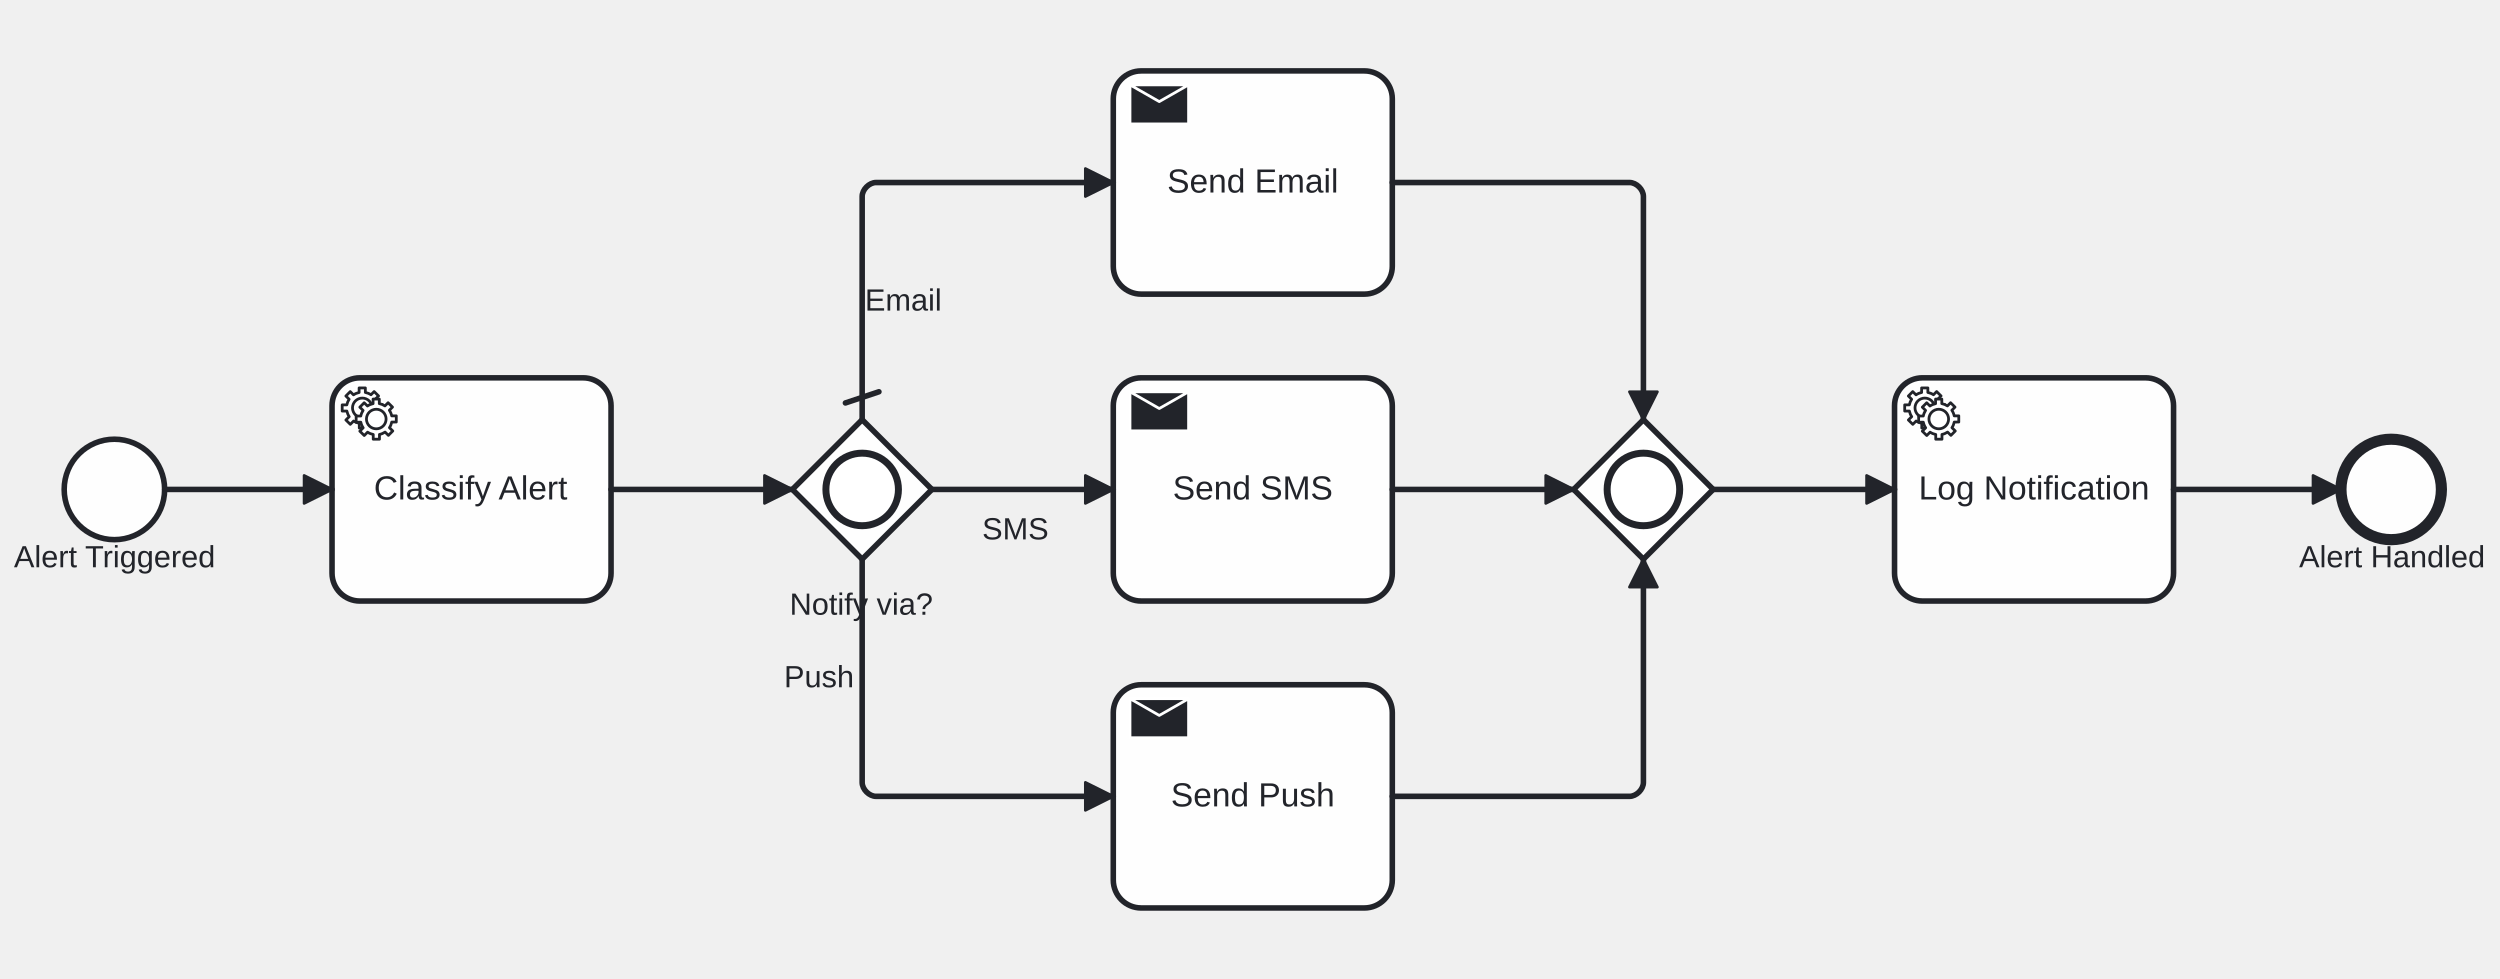
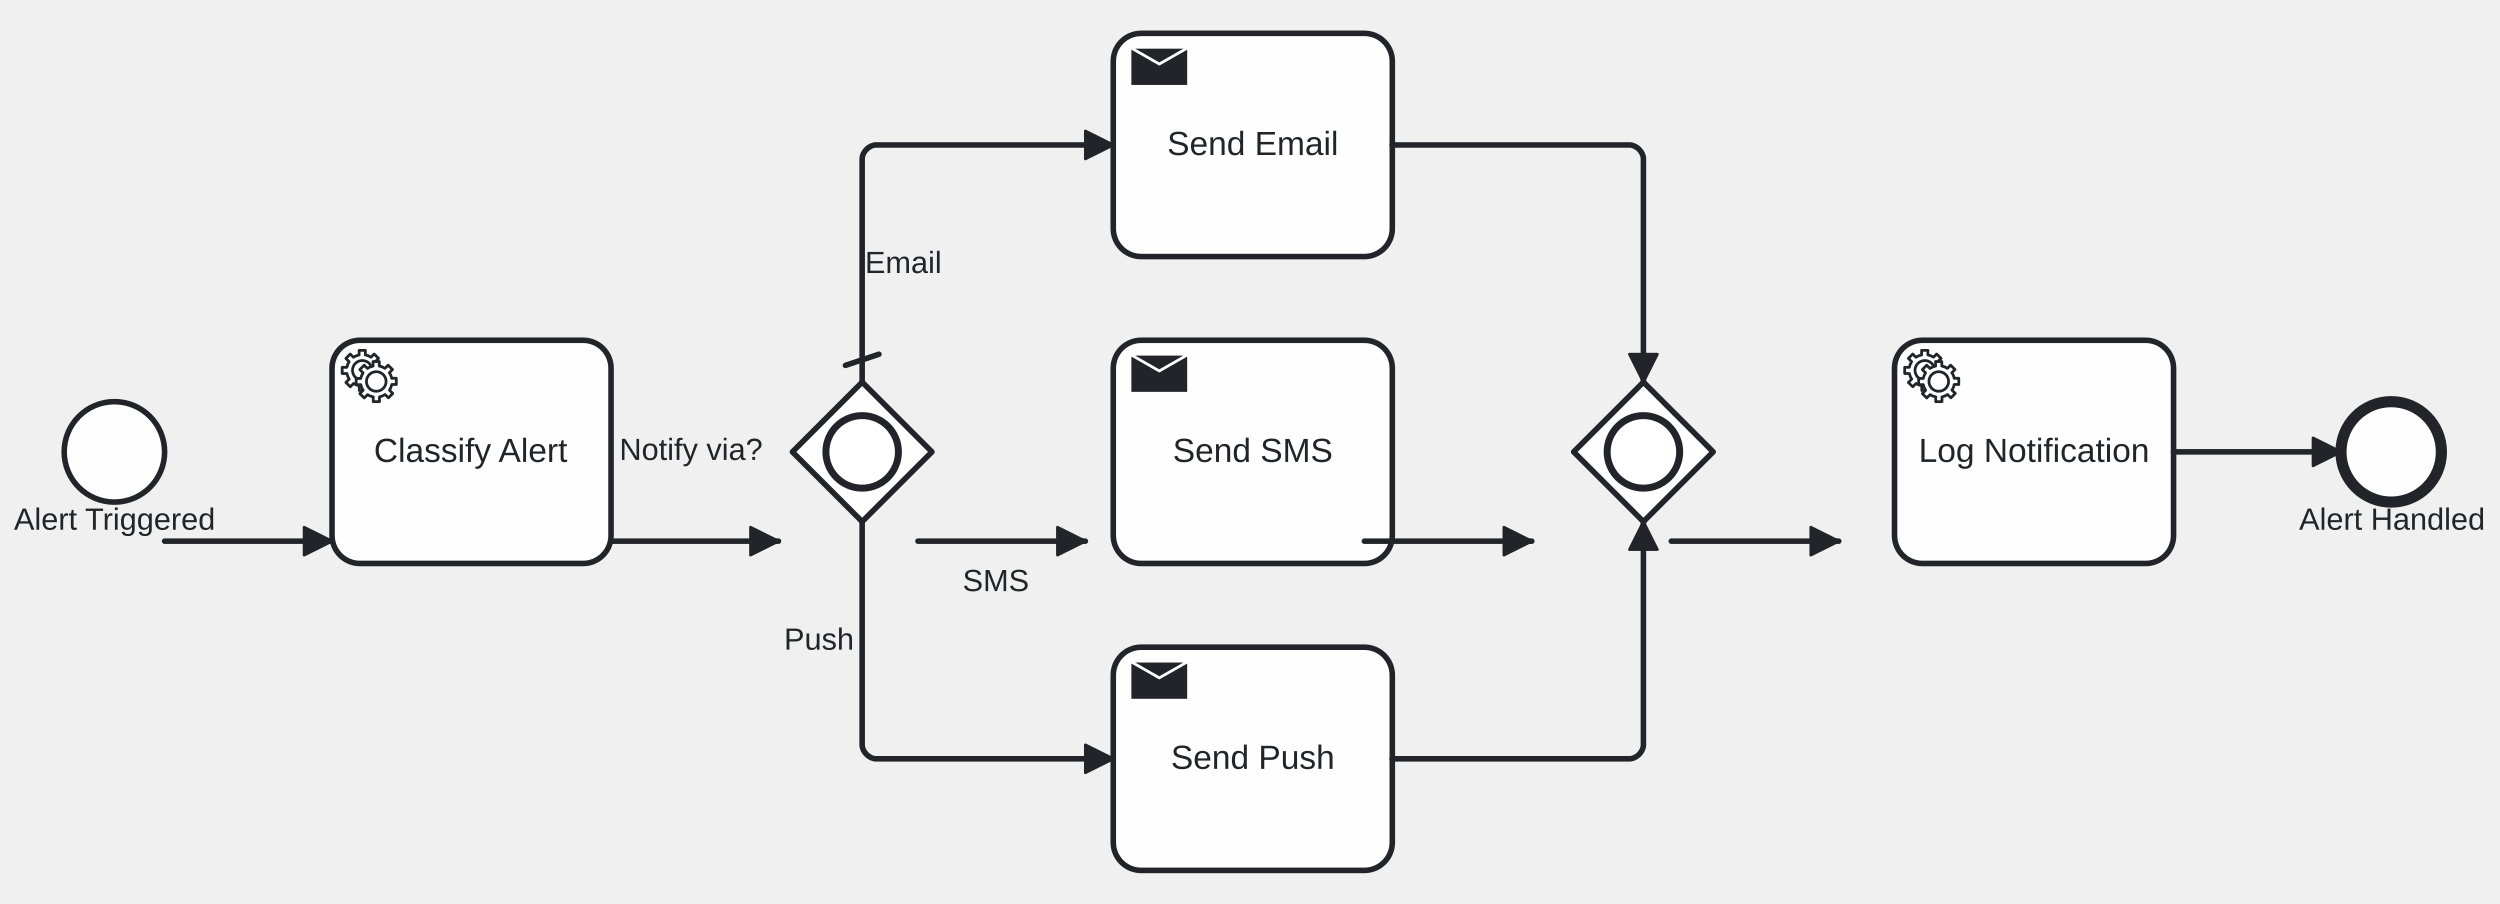
- <svg xmlns="http://www.w3.org/2000/svg" width="1065" height="417" viewBox="169 107 896 310" version="1.1">
-   <g class="djs-group">
-     <g class="djs-element djs-shape" data-element-id="Start" transform="translate(192, 244)" style="display: block;">
+ <svg xmlns="http://www.w3.org/2000/svg" width="1065" height="385" viewBox="169 75 896 310" version="1.1">
+   <g class="djs-group">
+     <g class="djs-element djs-shape" data-element-id="Start" style="display: block;" transform="translate(192, 212)">
      <g class="djs-visual">
        <circle cx="18" cy="18" r="18" style="stroke-linecap: round; stroke-linejoin: round; stroke: hsl(225, 10%, 15%); stroke-width: 2px; fill: white; fill-opacity: 0.95;" />
      </g>
      <rect style="fill: none; stroke-opacity: 0; stroke: white; stroke-width: 15px;" class="djs-hit djs-hit-all" x="0" y="0" width="36" height="36" />
      <circle cx="18" cy="18" r="23" style="fill: none;" class="djs-outline" />
    </g>
  </g>
  <g class="djs-group">
-     <g class="djs-element djs-shape" data-element-id="Start_label" transform="translate(174, 280)" style="display: block;">
-       <g class="djs-visual">
-         <text style="font-family: Arial, sans-serif; font-size: 11px; font-weight: normal; fill: hsl(225, 10%, 15%);" lineHeight="1.2" class="djs-label">
-           <tspan x="0" y="9.9">Alert Triggered</tspan>
-         </text>
-       </g>
-       <rect style="fill: none; stroke-opacity: 0; stroke: white; stroke-width: 15px;" class="djs-hit djs-hit-all" x="0" y="0" width="73" height="14" />
-       <rect x="-5" y="-5" rx="4" width="83" height="24" style="fill: none;" class="djs-outline" />
-     </g>
-   </g>
-   <g class="djs-group">
-     <g class="djs-element djs-shape" data-element-id="ClassifyAlert" transform="translate(288, 222)" style="display: block;">
+     <g class="djs-element djs-shape" data-element-id="ClassifyAlert" style="display: block;" transform="translate(288, 190)">
      <g class="djs-visual">
        <rect x="0" y="0" width="100" height="80" rx="10" ry="10" style="stroke-linecap: round; stroke-linejoin: round; stroke: hsl(225, 10%, 15%); stroke-width: 2px; fill: white; fill-opacity: 0.95;" />
        <text style="font-family: Arial, sans-serif; font-size: 12px; font-weight: normal; fill: hsl(225, 10%, 15%);" lineHeight="1.2" class="djs-label">
          <tspan x="14.996" y="43.6">Classify Alert</tspan>
        </text>
        <circle cx="5" cy="5" r="5" style="stroke-linecap: round; stroke-linejoin: round; stroke: none; stroke-width: 2px; fill: white;" transform="translate(6, 6)" />
        <path style="fill: white; stroke-linecap: round; stroke-linejoin: round; stroke: hsl(225, 10%, 15%); stroke-width: 1px;" d="m 12,18 v -1.713 c 0.352,-0.07 0.704,-0.178 1.048,-0.321 0.344,-0.145 0.666,-0.321 0.966,-0.521 l 1.194,1.18 1.567,-1.577 -1.195,-1.18 c 0.403,-0.614 0.683,-1.299 0.825,-2.018 l 1.622,-0.01 v -2.22 l -1.637,0.01 c -0.073,-0.352 -0.178,-0.7 -0.324,-1.044 -0.145,-0.344 -0.321,-0.664 -0.523,-0.962 l 1.131,-1.136 -1.583,-1.563 -1.13,1.136 c -0.614,-0.401 -1.303,-0.681 -2.023,-0.822 l 0.009,-1.619 h -2.241 l 0.004,1.631 c -0.354,0.074 -0.705,0.18 -1.05,0.324 -0.344,0.144 -0.665,0.321 -0.964,0.52 l -1.17,-1.158 -1.567,1.579 1.168,1.157 c -0.403,0.613 -0.683,1.298 -0.825,2.017 l -1.659,0.003 v 2.222 l 1.672,-0.006 c 0.073,0.351 0.18,0.702 0.324,1.045 0.145,0.344 0.321,0.664 0.523,0.961 l -1.199,1.197 1.584,1.56 1.196,-1.193 c 0.614,0.403 1.303,0.682 2.023,0.823 l 7.19e-4,1.699 h 2.227 z m 0.221,-3.996 c -1.789,0.75 -3.858,-0.093 -4.61,-1.874 -0.752,-1.783 0.091,-3.846 1.88,-4.596 1.788,-0.749 3.857,0.093 4.609,1.874 0.752,1.782 -0.091,3.846 -1.88,4.596 z" />
        <circle cx="5" cy="5" r="5" style="stroke-linecap: round; stroke-linejoin: round; stroke: none; stroke-width: 2px; fill: white;" transform="translate(11, 10)" />
        <path style="fill: white; stroke-linecap: round; stroke-linejoin: round; stroke: hsl(225, 10%, 15%); stroke-width: 1px;" d="m 17,22 v -1.713 c 0.352,-0.07 0.704,-0.178 1.048,-0.321 0.344,-0.145 0.666,-0.321 0.966,-0.521 l 1.194,1.18 1.567,-1.577 -1.195,-1.18 c 0.403,-0.614 0.683,-1.299 0.825,-2.018 l 1.622,-0.01 v -2.22 l -1.637,0.01 c -0.073,-0.352 -0.178,-0.7 -0.324,-1.044 -0.145,-0.344 -0.321,-0.664 -0.523,-0.962 l 1.131,-1.136 -1.583,-1.563 -1.13,1.136 c -0.614,-0.401 -1.303,-0.681 -2.023,-0.822 l 0.009,-1.619 h -2.241 l 0.004,1.631 c -0.354,0.074 -0.705,0.18 -1.05,0.324 -0.344,0.144 -0.665,0.321 -0.964,0.52 l -1.17,-1.158 -1.567,1.579 1.168,1.157 c -0.403,0.613 -0.683,1.298 -0.825,2.017 l -1.659,0.003 v 2.222 l 1.672,-0.006 c 0.073,0.351 0.18,0.702 0.324,1.045 0.145,0.344 0.321,0.664 0.523,0.961 l -1.199,1.197 1.584,1.56 1.196,-1.193 c 0.614,0.403 1.303,0.682 2.023,0.823 l 7.19e-4,1.699 h 2.227 z m 0.221,-3.996 c -1.789,0.75 -3.858,-0.093 -4.61,-1.874 -0.752,-1.783 0.091,-3.846 1.88,-4.596 1.788,-0.749 3.857,0.093 4.609,1.874 0.752,1.782 -0.091,3.846 -1.88,4.596 z" />
      </g>
      <rect style="fill: none; stroke-opacity: 0; stroke: white; stroke-width: 15px;" class="djs-hit djs-hit-all" x="0" y="0" width="100" height="80" />
      <rect x="-5" y="-5" rx="14" width="110" height="90" style="fill: none;" class="djs-outline" />
    </g>
  </g>
  <g class="djs-group">
-     <g class="djs-element djs-shape" data-element-id="OR_Split" style="display: block;" transform="translate(453, 237)">
+     <g class="djs-element djs-shape" data-element-id="OR_Split" style="display: block;" transform="translate(453, 205)">
      <g class="djs-visual">
        <polygon style="stroke-linecap: round; stroke-linejoin: round; stroke: hsl(225, 10%, 15%); stroke-width: 2px; fill: white; fill-opacity: 0.95;" points="25,0 50,25 25,50 0,25" />
        <circle cx="25" cy="25" r="13" style="stroke-linecap: round; stroke-linejoin: round; stroke: hsl(225, 10%, 15%); stroke-width: 2.5px; fill: white;" />
      </g>
      <rect style="fill: none; stroke-opacity: 0; stroke: white; stroke-width: 15px;" class="djs-hit djs-hit-all" x="0" y="0" width="50" height="50" />
      <rect style="transform-box: fill-box; transform: rotate(45deg); transform-origin: center; fill: none;" x="2" y="2" rx="4" width="46" height="46" class="djs-outline" />
    </g>
  </g>
  <g class="djs-group">
-     <g class="djs-element djs-shape" data-element-id="SendSMS" style="display: block;" transform="translate(568, 222)">
+     <g class="djs-element djs-shape" data-element-id="SendEmail" style="display: block;" transform="translate(568, 80)">
+       <g class="djs-visual">
+         <rect x="0" y="0" width="100" height="80" rx="10" ry="10" style="stroke-linecap: round; stroke-linejoin: round; stroke: hsl(225, 10%, 15%); stroke-width: 2px; fill: white; fill-opacity: 0.95;" />
+         <text style="font-family: Arial, sans-serif; font-size: 12px; font-weight: normal; fill: hsl(225, 10%, 15%);" lineHeight="1.2" class="djs-label">
+           <tspan x="19.322" y="43.6">Send Email</tspan>
+         </text>
+         <path style="fill: hsl(225, 10%, 15%); stroke-linecap: round; stroke-linejoin: round; stroke: white; stroke-width: 1px;" d="m 5.985,4.998 l 0,14 l 21,0 l 0,-14 z l 10.5,6 l 10.5,-6" />
+       </g>
+       <rect style="fill: none; stroke-opacity: 0; stroke: white; stroke-width: 15px;" class="djs-hit djs-hit-all" x="0" y="0" width="100" height="80" />
+       <rect x="-5" y="-5" rx="14" width="110" height="90" style="fill: none;" class="djs-outline" />
+     </g>
+   </g>
+   <g class="djs-group">
+     <g class="djs-element djs-shape" data-element-id="SendSMS" style="display: block;" transform="translate(568, 190)">
      <g class="djs-visual">
        <rect x="0" y="0" width="100" height="80" rx="10" ry="10" style="stroke-linecap: round; stroke-linejoin: round; stroke: hsl(225, 10%, 15%); stroke-width: 2px; fill: white; fill-opacity: 0.95;" />
        <text style="font-family: Arial, sans-serif; font-size: 12px; font-weight: normal; fill: hsl(225, 10%, 15%);" lineHeight="1.2" class="djs-label">
          <tspan x="21.32" y="43.6">Send SMS</tspan>
        </text>
        <path style="fill: hsl(225, 10%, 15%); stroke-linecap: round; stroke-linejoin: round; stroke: white; stroke-width: 1px;" d="m 5.985,4.998 l 0,14 l 21,0 l 0,-14 z l 10.5,6 l 10.5,-6" />
      </g>
      <rect style="fill: none; stroke-opacity: 0; stroke: white; stroke-width: 15px;" class="djs-hit djs-hit-all" x="0" y="0" width="100" height="80" />
      <rect x="-5" y="-5" rx="14" width="110" height="90" style="fill: none;" class="djs-outline" />
    </g>
  </g>
  <g class="djs-group">
-     <g class="djs-element djs-shape" data-element-id="OR_Join" style="display: block;" transform="translate(733, 237)">
+     <g class="djs-element djs-shape" data-element-id="SendPush" style="display: block;" transform="translate(568, 300)">
+       <g class="djs-visual">
+         <rect x="0" y="0" width="100" height="80" rx="10" ry="10" style="stroke-linecap: round; stroke-linejoin: round; stroke: hsl(225, 10%, 15%); stroke-width: 2px; fill: white; fill-opacity: 0.95;" />
+         <text style="font-family: Arial, sans-serif; font-size: 12px; font-weight: normal; fill: hsl(225, 10%, 15%);" lineHeight="1.2" class="djs-label">
+           <tspan x="20.648" y="43.6">Send Push</tspan>
+         </text>
+         <path style="fill: hsl(225, 10%, 15%); stroke-linecap: round; stroke-linejoin: round; stroke: white; stroke-width: 1px;" d="m 5.985,4.998 l 0,14 l 21,0 l 0,-14 z l 10.5,6 l 10.5,-6" />
+       </g>
+       <rect style="fill: none; stroke-opacity: 0; stroke: white; stroke-width: 15px;" class="djs-hit djs-hit-all" x="0" y="0" width="100" height="80" />
+       <rect x="-5" y="-5" rx="14" width="110" height="90" style="fill: none;" class="djs-outline" />
+     </g>
+   </g>
+   <g class="djs-group">
+     <g class="djs-element djs-shape" data-element-id="OR_Join" style="display: block;" transform="translate(733, 205)">
      <g class="djs-visual">
        <polygon style="stroke-linecap: round; stroke-linejoin: round; stroke: hsl(225, 10%, 15%); stroke-width: 2px; fill: white; fill-opacity: 0.95;" points="25,0 50,25 25,50 0,25" />
        <circle cx="25" cy="25" r="13" style="stroke-linecap: round; stroke-linejoin: round; stroke: hsl(225, 10%, 15%); stroke-width: 2.5px; fill: white;" />
      </g>
      <rect style="fill: none; stroke-opacity: 0; stroke: white; stroke-width: 15px;" class="djs-hit djs-hit-all" x="0" y="0" width="50" height="50" />
      <rect style="transform-box: fill-box; transform: rotate(45deg); transform-origin: center; fill: none;" x="2" y="2" rx="4" width="46" height="46" class="djs-outline" />
    </g>
  </g>
  <g class="djs-group">
-     <g class="djs-element djs-shape" data-element-id="LogNotification" style="display: block;" transform="translate(848, 222)">
+     <g class="djs-element djs-shape" data-element-id="LogNotification" style="display: block;" transform="translate(848, 190)">
      <g class="djs-visual">
        <rect x="0" y="0" width="100" height="80" rx="10" ry="10" style="stroke-linecap: round; stroke-linejoin: round; stroke: hsl(225, 10%, 15%); stroke-width: 2px; fill: white; fill-opacity: 0.95;" />
        <text style="font-family: Arial, sans-serif; font-size: 12px; font-weight: normal; fill: hsl(225, 10%, 15%);" lineHeight="1.2" class="djs-label">
          <tspan x="8.648" y="43.6">Log Notification</tspan>
        </text>
        <circle cx="5" cy="5" r="5" style="stroke-linecap: round; stroke-linejoin: round; stroke: none; stroke-width: 2px; fill: white;" transform="translate(6, 6)" />
        <path style="fill: white; stroke-linecap: round; stroke-linejoin: round; stroke: hsl(225, 10%, 15%); stroke-width: 1px;" d="m 12,18 v -1.713 c 0.352,-0.07 0.704,-0.178 1.048,-0.321 0.344,-0.145 0.666,-0.321 0.966,-0.521 l 1.194,1.18 1.567,-1.577 -1.195,-1.18 c 0.403,-0.614 0.683,-1.299 0.825,-2.018 l 1.622,-0.01 v -2.22 l -1.637,0.01 c -0.073,-0.352 -0.178,-0.7 -0.324,-1.044 -0.145,-0.344 -0.321,-0.664 -0.523,-0.962 l 1.131,-1.136 -1.583,-1.563 -1.13,1.136 c -0.614,-0.401 -1.303,-0.681 -2.023,-0.822 l 0.009,-1.619 h -2.241 l 0.004,1.631 c -0.354,0.074 -0.705,0.18 -1.05,0.324 -0.344,0.144 -0.665,0.321 -0.964,0.52 l -1.17,-1.158 -1.567,1.579 1.168,1.157 c -0.403,0.613 -0.683,1.298 -0.825,2.017 l -1.659,0.003 v 2.222 l 1.672,-0.006 c 0.073,0.351 0.18,0.702 0.324,1.045 0.145,0.344 0.321,0.664 0.523,0.961 l -1.199,1.197 1.584,1.56 1.196,-1.193 c 0.614,0.403 1.303,0.682 2.023,0.823 l 7.19e-4,1.699 h 2.227 z m 0.221,-3.996 c -1.789,0.75 -3.858,-0.093 -4.61,-1.874 -0.752,-1.783 0.091,-3.846 1.88,-4.596 1.788,-0.749 3.857,0.093 4.609,1.874 0.752,1.782 -0.091,3.846 -1.88,4.596 z" />
        <circle cx="5" cy="5" r="5" style="stroke-linecap: round; stroke-linejoin: round; stroke: none; stroke-width: 2px; fill: white;" transform="translate(11, 10)" />
        <path style="fill: white; stroke-linecap: round; stroke-linejoin: round; stroke: hsl(225, 10%, 15%); stroke-width: 1px;" d="m 17,22 v -1.713 c 0.352,-0.07 0.704,-0.178 1.048,-0.321 0.344,-0.145 0.666,-0.321 0.966,-0.521 l 1.194,1.18 1.567,-1.577 -1.195,-1.18 c 0.403,-0.614 0.683,-1.299 0.825,-2.018 l 1.622,-0.01 v -2.22 l -1.637,0.01 c -0.073,-0.352 -0.178,-0.7 -0.324,-1.044 -0.145,-0.344 -0.321,-0.664 -0.523,-0.962 l 1.131,-1.136 -1.583,-1.563 -1.13,1.136 c -0.614,-0.401 -1.303,-0.681 -2.023,-0.822 l 0.009,-1.619 h -2.241 l 0.004,1.631 c -0.354,0.074 -0.705,0.18 -1.05,0.324 -0.344,0.144 -0.665,0.321 -0.964,0.52 l -1.17,-1.158 -1.567,1.579 1.168,1.157 c -0.403,0.613 -0.683,1.298 -0.825,2.017 l -1.659,0.003 v 2.222 l 1.672,-0.006 c 0.073,0.351 0.18,0.702 0.324,1.045 0.145,0.344 0.321,0.664 0.523,0.961 l -1.199,1.197 1.584,1.56 1.196,-1.193 c 0.614,0.403 1.303,0.682 2.023,0.823 l 7.19e-4,1.699 h 2.227 z m 0.221,-3.996 c -1.789,0.75 -3.858,-0.093 -4.61,-1.874 -0.752,-1.783 0.091,-3.846 1.88,-4.596 1.788,-0.749 3.857,0.093 4.609,1.874 0.752,1.782 -0.091,3.846 -1.88,4.596 z" />
      </g>
      <rect style="fill: none; stroke-opacity: 0; stroke: white; stroke-width: 15px;" class="djs-hit djs-hit-all" x="0" y="0" width="100" height="80" />
      <rect x="-5" y="-5" rx="14" width="110" height="90" style="fill: none;" class="djs-outline" />
    </g>
  </g>
  <g class="djs-group">
-     <g class="djs-element djs-shape" data-element-id="End" style="display: block;" transform="translate(1008, 244)">
+     <g class="djs-element djs-shape" data-element-id="End" style="display: block;" transform="translate(1008, 212)">
      <g class="djs-visual">
        <circle cx="18" cy="18" r="18" style="stroke-linecap: round; stroke-linejoin: round; stroke: hsl(225, 10%, 15%); stroke-width: 4px; fill: white; fill-opacity: 0.95;" />
      </g>
      <rect style="fill: none; stroke-opacity: 0; stroke: white; stroke-width: 15px;" class="djs-hit djs-hit-all" x="0" y="0" width="36" height="36" />
      <circle cx="18" cy="18" r="24" style="fill: none;" class="djs-outline" />
    </g>
  </g>
  <g class="djs-group">
-     <g class="djs-element djs-shape" data-element-id="SendEmail" style="display: block;" transform="translate(568, 112)">
-       <g class="djs-visual">
-         <rect x="0" y="0" width="100" height="80" rx="10" ry="10" style="stroke-linecap: round; stroke-linejoin: round; stroke: hsl(225, 10%, 15%); stroke-width: 2px; fill: white; fill-opacity: 0.95;" />
-         <text style="font-family: Arial, sans-serif; font-size: 12px; font-weight: normal; fill: hsl(225, 10%, 15%);" lineHeight="1.2" class="djs-label">
-           <tspan x="19.322" y="43.6">Send Email</tspan>
-         </text>
-         <path style="fill: hsl(225, 10%, 15%); stroke-linecap: round; stroke-linejoin: round; stroke: white; stroke-width: 1px;" d="m 5.985,4.998 l 0,14 l 21,0 l 0,-14 z l 10.5,6 l 10.5,-6" />
-       </g>
-       <rect style="fill: none; stroke-opacity: 0; stroke: white; stroke-width: 15px;" class="djs-hit djs-hit-all" x="0" y="0" width="100" height="80" />
-       <rect x="-5" y="-5" rx="14" width="110" height="90" style="fill: none;" class="djs-outline" />
-     </g>
-   </g>
-   <g class="djs-group">
-     <g class="djs-element djs-shape" data-element-id="SendPush" style="display: block;" transform="translate(568, 332)">
-       <g class="djs-visual">
-         <rect x="0" y="0" width="100" height="80" rx="10" ry="10" style="stroke-linecap: round; stroke-linejoin: round; stroke: hsl(225, 10%, 15%); stroke-width: 2px; fill: white; fill-opacity: 0.95;" />
-         <text style="font-family: Arial, sans-serif; font-size: 12px; font-weight: normal; fill: hsl(225, 10%, 15%);" lineHeight="1.2" class="djs-label">
-           <tspan x="20.648" y="43.6">Send Push</tspan>
-         </text>
-         <path style="fill: hsl(225, 10%, 15%); stroke-linecap: round; stroke-linejoin: round; stroke: white; stroke-width: 1px;" d="m 5.985,4.998 l 0,14 l 21,0 l 0,-14 z l 10.5,6 l 10.5,-6" />
-       </g>
-       <rect style="fill: none; stroke-opacity: 0; stroke: white; stroke-width: 15px;" class="djs-hit djs-hit-all" x="0" y="0" width="100" height="80" />
-       <rect x="-5" y="-5" rx="14" width="110" height="90" style="fill: none;" class="djs-outline" />
+     <g class="djs-element djs-shape" data-element-id="Start_label" style="display: block;" transform="translate(174, 248)">
+       <g class="djs-visual">
+         <text style="font-family: Arial, sans-serif; font-size: 11px; font-weight: normal; fill: hsl(225, 10%, 15%);" lineHeight="1.2" class="djs-label">
+           <tspan x="0" y="9.9">Alert Triggered</tspan>
+         </text>
+       </g>
+       <rect style="fill: none; stroke-opacity: 0; stroke: white; stroke-width: 15px;" class="djs-hit djs-hit-all" x="0" y="0" width="73" height="14" />
+       <rect x="-5" y="-5" rx="4" width="83" height="24" style="fill: none;" class="djs-outline" />
+     </g>
+   </g>
+   <g class="djs-group">
+     <g class="djs-element djs-shape" data-element-id="OR_Split_label" style="display: block;" transform="translate(391, 223)">
+       <g class="djs-visual">
+         <text style="font-family: Arial, sans-serif; font-size: 11px; font-weight: normal; fill: hsl(225, 10%, 15%);" lineHeight="1.2" class="djs-label">
+           <tspan x="0" y="9.9">Notify via?</tspan>
+         </text>
+       </g>
+       <rect style="fill: none; stroke-opacity: 0; stroke: white; stroke-width: 15px;" class="djs-hit djs-hit-all" x="0" y="0" width="52" height="14" />
+       <rect x="-5" y="-5" rx="4" width="62" height="24" style="fill: none;" class="djs-outline" />
+     </g>
+   </g>
+   <g class="djs-group">
+     <g class="djs-element djs-shape" data-element-id="End_label" style="display: block;" transform="translate(993, 248)">
+       <g class="djs-visual">
+         <text style="font-family: Arial, sans-serif; font-size: 11px; font-weight: normal; fill: hsl(225, 10%, 15%);" lineHeight="1.2" class="djs-label">
+           <tspan x="0" y="9.9">Alert Handled</tspan>
+         </text>
+       </g>
+       <rect style="fill: none; stroke-opacity: 0; stroke: white; stroke-width: 15px;" class="djs-hit djs-hit-all" x="0" y="0" width="67" height="14" />
+       <rect x="-5" y="-5" rx="4" width="77" height="24" style="fill: none;" class="djs-outline" />
    </g>
  </g>
  <g class="djs-group">
    <g class="djs-element djs-connection" data-element-id="Flow1" style="display: block;">
      <g class="djs-visual">
        <defs>
          <marker id="marker-seq-0" viewBox="0 0 20 20" refX="11" refY="10" markerWidth="10" markerHeight="10" orient="auto">
            <path d="M 1 5 L 11 10 L 1 15 Z" style="stroke-linecap: round; stroke-linejoin: round; stroke: hsl(225, 10%, 15%); stroke-width: 1px; fill: hsl(225, 10%, 15%);" />
          </marker>
        </defs>
        <path style="fill: none; stroke-linecap: round; stroke-linejoin: round; stroke: hsl(225, 10%, 15%); stroke-width: 2px; marker-end: url(#marker-seq-0);" data-corner-radius="5" d="M228,262L288,262" />
      </g>
      <path d="M228,262L288,262" style="fill: none; stroke-opacity: 0; stroke: white; stroke-width: 15px;" class="djs-hit djs-hit-stroke" />
      <rect x="223" y="257" rx="4" width="70" height="10" style="fill: none;" class="djs-outline" />
    </g>
  </g>
  <g class="djs-group">
    <g class="djs-element djs-connection" data-element-id="Flow2" style="display: block;">
      <g class="djs-visual">
        <defs>
          <marker id="marker-seq-1" viewBox="0 0 20 20" refX="11" refY="10" markerWidth="10" markerHeight="10" orient="auto">
            <path d="M 1 5 L 11 10 L 1 15 Z" style="stroke-linecap: round; stroke-linejoin: round; stroke: hsl(225, 10%, 15%); stroke-width: 1px; fill: hsl(225, 10%, 15%);" />
          </marker>
        </defs>
-         <path style="fill: none; stroke-linecap: round; stroke-linejoin: round; stroke: hsl(225, 10%, 15%); stroke-width: 2px; marker-end: url(#marker-seq-1);" data-corner-radius="5" d="M388,262L453,262" />
-       </g>
-       <path d="M388,262L453,262" style="fill: none; stroke-opacity: 0; stroke: white; stroke-width: 15px;" class="djs-hit djs-hit-stroke" />
-       <rect x="383" y="257" rx="4" width="75" height="10" style="fill: none;" class="djs-outline" />
+         <path style="fill: none; stroke-linecap: round; stroke-linejoin: round; stroke: hsl(225, 10%, 15%); stroke-width: 2px; marker-end: url(#marker-seq-1);" data-corner-radius="5" d="M388,262L448,262" />
+       </g>
+       <path d="M388,262L448,262" style="fill: none; stroke-opacity: 0; stroke: white; stroke-width: 15px;" class="djs-hit djs-hit-stroke" />
+       <rect x="383" y="257" rx="4" width="70" height="10" style="fill: none;" class="djs-outline" />
    </g>
  </g>
  <g class="djs-group">
    <g class="djs-element djs-connection" data-element-id="Flow_Email" style="display: block;">
      <g class="djs-visual">
        <defs>
          <marker id="marker-seq-2" viewBox="0 0 20 20" refX="11" refY="10" markerWidth="10" markerHeight="10" orient="auto">
            <path d="M 1 5 L 11 10 L 1 15 Z" style="stroke-linecap: round; stroke-linejoin: round; stroke: hsl(225, 10%, 15%); stroke-width: 1px; fill: hsl(225, 10%, 15%);" />
          </marker>
          <marker id="marker-seq-3" viewBox="0 0 20 20" refX="0" refY="10" markerWidth="10" markerHeight="10" orient="auto">
            <path d="M 6 4 L 10 16" style="stroke-linecap: round; stroke-linejoin: round; stroke: hsl(225, 10%, 15%); stroke-width: 2px; fill: none;" />
          </marker>
        </defs>
-         <path style="fill: none; stroke-linecap: round; stroke-linejoin: round; stroke: hsl(225, 10%, 15%); stroke-width: 2px; marker-end: url(#marker-seq-2); marker-start: url(#marker-seq-3);" data-corner-radius="5" d="M478,237L478,157C478,154.5,480.5,152,483,152L568,152" />
-       </g>
-       <path d="M478,237L478,152L568,152" style="fill: none; stroke-opacity: 0; stroke: white; stroke-width: 15px;" class="djs-hit djs-hit-stroke" />
-       <rect x="473" y="147" rx="4" width="100" height="95" style="fill: none;" class="djs-outline" />
+         <path style="fill: none; stroke-linecap: round; stroke-linejoin: round; stroke: hsl(225, 10%, 15%); stroke-width: 2px; marker-end: url(#marker-seq-2); marker-start: url(#marker-seq-3);" data-corner-radius="5" d="M478,205L478,125C478,122.5,480.5,120,483,120L568,120" />
+       </g>
+       <path d="M478,205L478,120L568,120" style="fill: none; stroke-opacity: 0; stroke: white; stroke-width: 15px;" class="djs-hit djs-hit-stroke" />
+       <rect x="473" y="115" rx="4" width="100" height="95" style="fill: none;" class="djs-outline" />
    </g>
  </g>
  <g class="djs-group">
    <g class="djs-element djs-connection" data-element-id="Flow_SMS" style="display: block;">
      <g class="djs-visual">
        <defs>
          <marker id="marker-seq-4" viewBox="0 0 20 20" refX="11" refY="10" markerWidth="10" markerHeight="10" orient="auto">
            <path d="M 1 5 L 11 10 L 1 15 Z" style="stroke-linecap: round; stroke-linejoin: round; stroke: hsl(225, 10%, 15%); stroke-width: 1px; fill: hsl(225, 10%, 15%);" />
          </marker>
        </defs>
-         <path style="fill: none; stroke-linecap: round; stroke-linejoin: round; stroke: hsl(225, 10%, 15%); stroke-width: 2px; marker-end: url(#marker-seq-4);" data-corner-radius="5" d="M503,262L568,262" />
-       </g>
-       <path d="M503,262L568,262" style="fill: none; stroke-opacity: 0; stroke: white; stroke-width: 15px;" class="djs-hit djs-hit-stroke" />
-       <rect x="498" y="257" rx="4" width="75" height="10" style="fill: none;" class="djs-outline" />
+         <path style="fill: none; stroke-linecap: round; stroke-linejoin: round; stroke: hsl(225, 10%, 15%); stroke-width: 2px; marker-end: url(#marker-seq-4);" data-corner-radius="5" d="M498,262L558,262" />
+       </g>
+       <path d="M498,262L558,262" style="fill: none; stroke-opacity: 0; stroke: white; stroke-width: 15px;" class="djs-hit djs-hit-stroke" />
+       <rect x="493" y="257" rx="4" width="70" height="10" style="fill: none;" class="djs-outline" />
    </g>
  </g>
  <g class="djs-group">
    <g class="djs-element djs-connection" data-element-id="Flow_Push" style="display: block;">
      <g class="djs-visual">
        <defs>
          <marker id="marker-seq-5" viewBox="0 0 20 20" refX="11" refY="10" markerWidth="10" markerHeight="10" orient="auto">
            <path d="M 1 5 L 11 10 L 1 15 Z" style="stroke-linecap: round; stroke-linejoin: round; stroke: hsl(225, 10%, 15%); stroke-width: 1px; fill: hsl(225, 10%, 15%);" />
          </marker>
        </defs>
-         <path style="fill: none; stroke-linecap: round; stroke-linejoin: round; stroke: hsl(225, 10%, 15%); stroke-width: 2px; marker-end: url(#marker-seq-5);" data-corner-radius="5" d="M478,287L478,367C478,369.5,480.5,372,483,372L568,372" />
-       </g>
-       <path d="M478,287L478,372L568,372" style="fill: none; stroke-opacity: 0; stroke: white; stroke-width: 15px;" class="djs-hit djs-hit-stroke" />
-       <rect x="473" y="282" rx="4" width="100" height="95" style="fill: none;" class="djs-outline" />
+         <path style="fill: none; stroke-linecap: round; stroke-linejoin: round; stroke: hsl(225, 10%, 15%); stroke-width: 2px; marker-end: url(#marker-seq-5);" data-corner-radius="5" d="M478,255L478,335C478,337.5,480.5,340,483,340L568,340" />
+       </g>
+       <path d="M478,255L478,340L568,340" style="fill: none; stroke-opacity: 0; stroke: white; stroke-width: 15px;" class="djs-hit djs-hit-stroke" />
+       <rect x="473" y="250" rx="4" width="100" height="95" style="fill: none;" class="djs-outline" />
    </g>
  </g>
  <g class="djs-group">
    <g class="djs-element djs-connection" data-element-id="FlowE2" style="display: block;">
      <g class="djs-visual">
        <defs>
          <marker id="marker-seq-6" viewBox="0 0 20 20" refX="11" refY="10" markerWidth="10" markerHeight="10" orient="auto">
            <path d="M 1 5 L 11 10 L 1 15 Z" style="stroke-linecap: round; stroke-linejoin: round; stroke: hsl(225, 10%, 15%); stroke-width: 1px; fill: hsl(225, 10%, 15%);" />
          </marker>
        </defs>
-         <path style="fill: none; stroke-linecap: round; stroke-linejoin: round; stroke: hsl(225, 10%, 15%); stroke-width: 2px; marker-end: url(#marker-seq-6);" data-corner-radius="5" d="M668,152L753,152C755.5,152,758,154.5,758,157L758,237" />
-       </g>
-       <path d="M668,152L758,152L758,237" style="fill: none; stroke-opacity: 0; stroke: white; stroke-width: 15px;" class="djs-hit djs-hit-stroke" />
-       <rect x="663" y="147" rx="4" width="100" height="95" style="fill: none;" class="djs-outline" />
+         <path style="fill: none; stroke-linecap: round; stroke-linejoin: round; stroke: hsl(225, 10%, 15%); stroke-width: 2px; marker-end: url(#marker-seq-6);" data-corner-radius="5" d="M668,120L753,120C755.5,120,758,122.5,758,125L758,205" />
+       </g>
+       <path d="M668,120L758,120L758,205" style="fill: none; stroke-opacity: 0; stroke: white; stroke-width: 15px;" class="djs-hit djs-hit-stroke" />
+       <rect x="663" y="115" rx="4" width="100" height="95" style="fill: none;" class="djs-outline" />
    </g>
  </g>
  <g class="djs-group">
    <g class="djs-element djs-connection" data-element-id="FlowS2" style="display: block;">
      <g class="djs-visual">
        <defs>
          <marker id="marker-seq-7" viewBox="0 0 20 20" refX="11" refY="10" markerWidth="10" markerHeight="10" orient="auto">
            <path d="M 1 5 L 11 10 L 1 15 Z" style="stroke-linecap: round; stroke-linejoin: round; stroke: hsl(225, 10%, 15%); stroke-width: 1px; fill: hsl(225, 10%, 15%);" />
          </marker>
        </defs>
-         <path style="fill: none; stroke-linecap: round; stroke-linejoin: round; stroke: hsl(225, 10%, 15%); stroke-width: 2px; marker-end: url(#marker-seq-7);" data-corner-radius="5" d="M668,262L733,262" />
-       </g>
-       <path d="M668,262L733,262" style="fill: none; stroke-opacity: 0; stroke: white; stroke-width: 15px;" class="djs-hit djs-hit-stroke" />
-       <rect x="663" y="257" rx="4" width="75" height="10" style="fill: none;" class="djs-outline" />
+         <path style="fill: none; stroke-linecap: round; stroke-linejoin: round; stroke: hsl(225, 10%, 15%); stroke-width: 2px; marker-end: url(#marker-seq-7);" data-corner-radius="5" d="M658,262L718,262" />
+       </g>
+       <path d="M658,262L718,262" style="fill: none; stroke-opacity: 0; stroke: white; stroke-width: 15px;" class="djs-hit djs-hit-stroke" />
+       <rect x="653" y="257" rx="4" width="70" height="10" style="fill: none;" class="djs-outline" />
    </g>
  </g>
  <g class="djs-group">
    <g class="djs-element djs-connection" data-element-id="FlowP2" style="display: block;">
      <g class="djs-visual">
        <defs>
          <marker id="marker-seq-8" viewBox="0 0 20 20" refX="11" refY="10" markerWidth="10" markerHeight="10" orient="auto">
            <path d="M 1 5 L 11 10 L 1 15 Z" style="stroke-linecap: round; stroke-linejoin: round; stroke: hsl(225, 10%, 15%); stroke-width: 1px; fill: hsl(225, 10%, 15%);" />
          </marker>
        </defs>
-         <path style="fill: none; stroke-linecap: round; stroke-linejoin: round; stroke: hsl(225, 10%, 15%); stroke-width: 2px; marker-end: url(#marker-seq-8);" data-corner-radius="5" d="M668,372L753,372C755.5,372,758,369.5,758,367L758,287" />
-       </g>
-       <path d="M668,372L758,372L758,287" style="fill: none; stroke-opacity: 0; stroke: white; stroke-width: 15px;" class="djs-hit djs-hit-stroke" />
-       <rect x="663" y="282" rx="4" width="100" height="95" style="fill: none;" class="djs-outline" />
+         <path style="fill: none; stroke-linecap: round; stroke-linejoin: round; stroke: hsl(225, 10%, 15%); stroke-width: 2px; marker-end: url(#marker-seq-8);" data-corner-radius="5" d="M668,340L753,340C755.5,340,758,337.5,758,335L758,255" />
+       </g>
+       <path d="M668,340L758,340L758,255" style="fill: none; stroke-opacity: 0; stroke: white; stroke-width: 15px;" class="djs-hit djs-hit-stroke" />
+       <rect x="663" y="250" rx="4" width="100" height="95" style="fill: none;" class="djs-outline" />
    </g>
  </g>
  <g class="djs-group">
    <g class="djs-element djs-connection" data-element-id="Flow3" style="display: block;">
      <g class="djs-visual">
        <defs>
          <marker id="marker-seq-9" viewBox="0 0 20 20" refX="11" refY="10" markerWidth="10" markerHeight="10" orient="auto">
            <path d="M 1 5 L 11 10 L 1 15 Z" style="stroke-linecap: round; stroke-linejoin: round; stroke: hsl(225, 10%, 15%); stroke-width: 1px; fill: hsl(225, 10%, 15%);" />
          </marker>
        </defs>
-         <path style="fill: none; stroke-linecap: round; stroke-linejoin: round; stroke: hsl(225, 10%, 15%); stroke-width: 2px; marker-end: url(#marker-seq-9);" data-corner-radius="5" d="M783,262L848,262" />
-       </g>
-       <path d="M783,262L848,262" style="fill: none; stroke-opacity: 0; stroke: white; stroke-width: 15px;" class="djs-hit djs-hit-stroke" />
-       <rect x="778" y="257" rx="4" width="75" height="10" style="fill: none;" class="djs-outline" />
+         <path style="fill: none; stroke-linecap: round; stroke-linejoin: round; stroke: hsl(225, 10%, 15%); stroke-width: 2px; marker-end: url(#marker-seq-9);" data-corner-radius="5" d="M768,262L828,262" />
+       </g>
+       <path d="M768,262L828,262" style="fill: none; stroke-opacity: 0; stroke: white; stroke-width: 15px;" class="djs-hit djs-hit-stroke" />
+       <rect x="763" y="257" rx="4" width="70" height="10" style="fill: none;" class="djs-outline" />
    </g>
  </g>
  <g class="djs-group">
    <g class="djs-element djs-connection" data-element-id="Flow4" style="display: block;">
      <g class="djs-visual">
        <defs>
          <marker id="marker-seq-10" viewBox="0 0 20 20" refX="11" refY="10" markerWidth="10" markerHeight="10" orient="auto">
            <path d="M 1 5 L 11 10 L 1 15 Z" style="stroke-linecap: round; stroke-linejoin: round; stroke: hsl(225, 10%, 15%); stroke-width: 1px; fill: hsl(225, 10%, 15%);" />
          </marker>
        </defs>
-         <path style="fill: none; stroke-linecap: round; stroke-linejoin: round; stroke: hsl(225, 10%, 15%); stroke-width: 2px; marker-end: url(#marker-seq-10);" data-corner-radius="5" d="M948,262L1008,262" />
-       </g>
-       <path d="M948,262L1008,262" style="fill: none; stroke-opacity: 0; stroke: white; stroke-width: 15px;" class="djs-hit djs-hit-stroke" />
-       <rect x="943" y="257" rx="4" width="70" height="10" style="fill: none;" class="djs-outline" />
-     </g>
-   </g>
-   <g class="djs-group">
-     <g class="djs-element djs-shape" data-element-id="End_label" style="display: block;" transform="translate(993, 280)">
-       <g class="djs-visual">
-         <text style="font-family: Arial, sans-serif; font-size: 11px; font-weight: normal; fill: hsl(225, 10%, 15%);" lineHeight="1.2" class="djs-label">
-           <tspan x="0" y="9.9">Alert Handled</tspan>
-         </text>
-       </g>
-       <rect style="fill: none; stroke-opacity: 0; stroke: white; stroke-width: 15px;" class="djs-hit djs-hit-all" x="0" y="0" width="67" height="14" />
-       <rect x="-5" y="-5" rx="4" width="77" height="24" style="fill: none;" class="djs-outline" />
-     </g>
-   </g>
-   <g class="djs-group">
-     <g class="djs-element djs-shape" data-element-id="OR_Split_label" style="display: block;" transform="translate(452, 297)">
-       <g class="djs-visual">
-         <text style="font-family: Arial, sans-serif; font-size: 11px; font-weight: normal; fill: hsl(225, 10%, 15%);" lineHeight="1.2" class="djs-label">
-           <tspan x="0" y="9.9">Notify via?</tspan>
-         </text>
-       </g>
-       <rect style="fill: none; stroke-opacity: 0; stroke: white; stroke-width: 15px;" class="djs-hit djs-hit-all" x="0" y="0" width="52" height="14" />
-       <rect x="-5" y="-5" rx="4" width="62" height="24" style="fill: none;" class="djs-outline" />
-     </g>
-   </g>
-   <g class="djs-group">
-     <g class="djs-element djs-shape" data-element-id="Flow_Email_label" style="display: block;" transform="translate(479, 188)">
+         <path style="fill: none; stroke-linecap: round; stroke-linejoin: round; stroke: hsl(225, 10%, 15%); stroke-width: 2px; marker-end: url(#marker-seq-10);" data-corner-radius="5" d="M948,230L1008,230" />
+       </g>
+       <path d="M948,230L1008,230" style="fill: none; stroke-opacity: 0; stroke: white; stroke-width: 15px;" class="djs-hit djs-hit-stroke" />
+       <rect x="943" y="225" rx="4" width="70" height="10" style="fill: none;" class="djs-outline" />
+     </g>
+   </g>
+   <g class="djs-group">
+     <g class="djs-element djs-shape" data-element-id="Flow_SMS_label" style="display: block;" transform="translate(514, 270)">
+       <g class="djs-visual">
+         <text style="font-family: Arial, sans-serif; font-size: 11px; font-weight: normal; fill: hsl(225, 10%, 15%);" lineHeight="1.2" class="djs-label">
+           <tspan x="0" y="9.9">SMS</tspan>
+         </text>
+       </g>
+       <rect style="fill: none; stroke-opacity: 0; stroke: white; stroke-width: 15px;" class="djs-hit djs-hit-all" x="0" y="0" width="24" height="14" />
+       <rect x="-5" y="-5" rx="4" width="34" height="24" style="fill: none;" class="djs-outline" />
+     </g>
+   </g>
+   <g class="djs-group">
+     <g class="djs-element djs-shape" data-element-id="Flow_Email_label" style="display: block;" transform="translate(479, 156)">
      <g class="djs-visual">
        <text style="font-family: Arial, sans-serif; font-size: 11px; font-weight: normal; fill: hsl(225, 10%, 15%);" lineHeight="1.2" class="djs-label">
          <tspan x="0" y="9.9">Email</tspan>
        </text>
      </g>
      <rect style="fill: none; stroke-opacity: 0; stroke: white; stroke-width: 15px;" class="djs-hit djs-hit-all" x="0" y="0" width="28" height="14" />
      <rect x="-5" y="-5" rx="4" width="38" height="24" style="fill: none;" class="djs-outline" />
    </g>
  </g>
  <g class="djs-group">
-     <g class="djs-element djs-shape" data-element-id="Flow_SMS_label" style="display: block;" transform="translate(521, 270)">
-       <g class="djs-visual">
-         <text style="font-family: Arial, sans-serif; font-size: 11px; font-weight: normal; fill: hsl(225, 10%, 15%);" lineHeight="1.2" class="djs-label">
-           <tspan x="0" y="9.9">SMS</tspan>
-         </text>
-       </g>
-       <rect style="fill: none; stroke-opacity: 0; stroke: white; stroke-width: 15px;" class="djs-hit djs-hit-all" x="0" y="0" width="24" height="14" />
-       <rect x="-5" y="-5" rx="4" width="34" height="24" style="fill: none;" class="djs-outline" />
-     </g>
-   </g>
-   <g class="djs-group">
-     <g class="djs-element djs-shape" data-element-id="Flow_Push_label" style="display: block;" transform="translate(450, 323)">
+     <g class="djs-element djs-shape" data-element-id="Flow_Push_label" style="display: block;" transform="translate(450, 291)">
      <g class="djs-visual">
        <text style="font-family: Arial, sans-serif; font-size: 11px; font-weight: normal; fill: hsl(225, 10%, 15%);" lineHeight="1.2" class="djs-label">
          <tspan x="0" y="9.9">Push</tspan>
        </text>
      </g>
      <rect style="fill: none; stroke-opacity: 0; stroke: white; stroke-width: 15px;" class="djs-hit djs-hit-all" x="0" y="0" width="26" height="14" />
      <rect x="-5" y="-5" rx="4" width="36" height="24" style="fill: none;" class="djs-outline" />
    </g>
  </g>
</svg>
